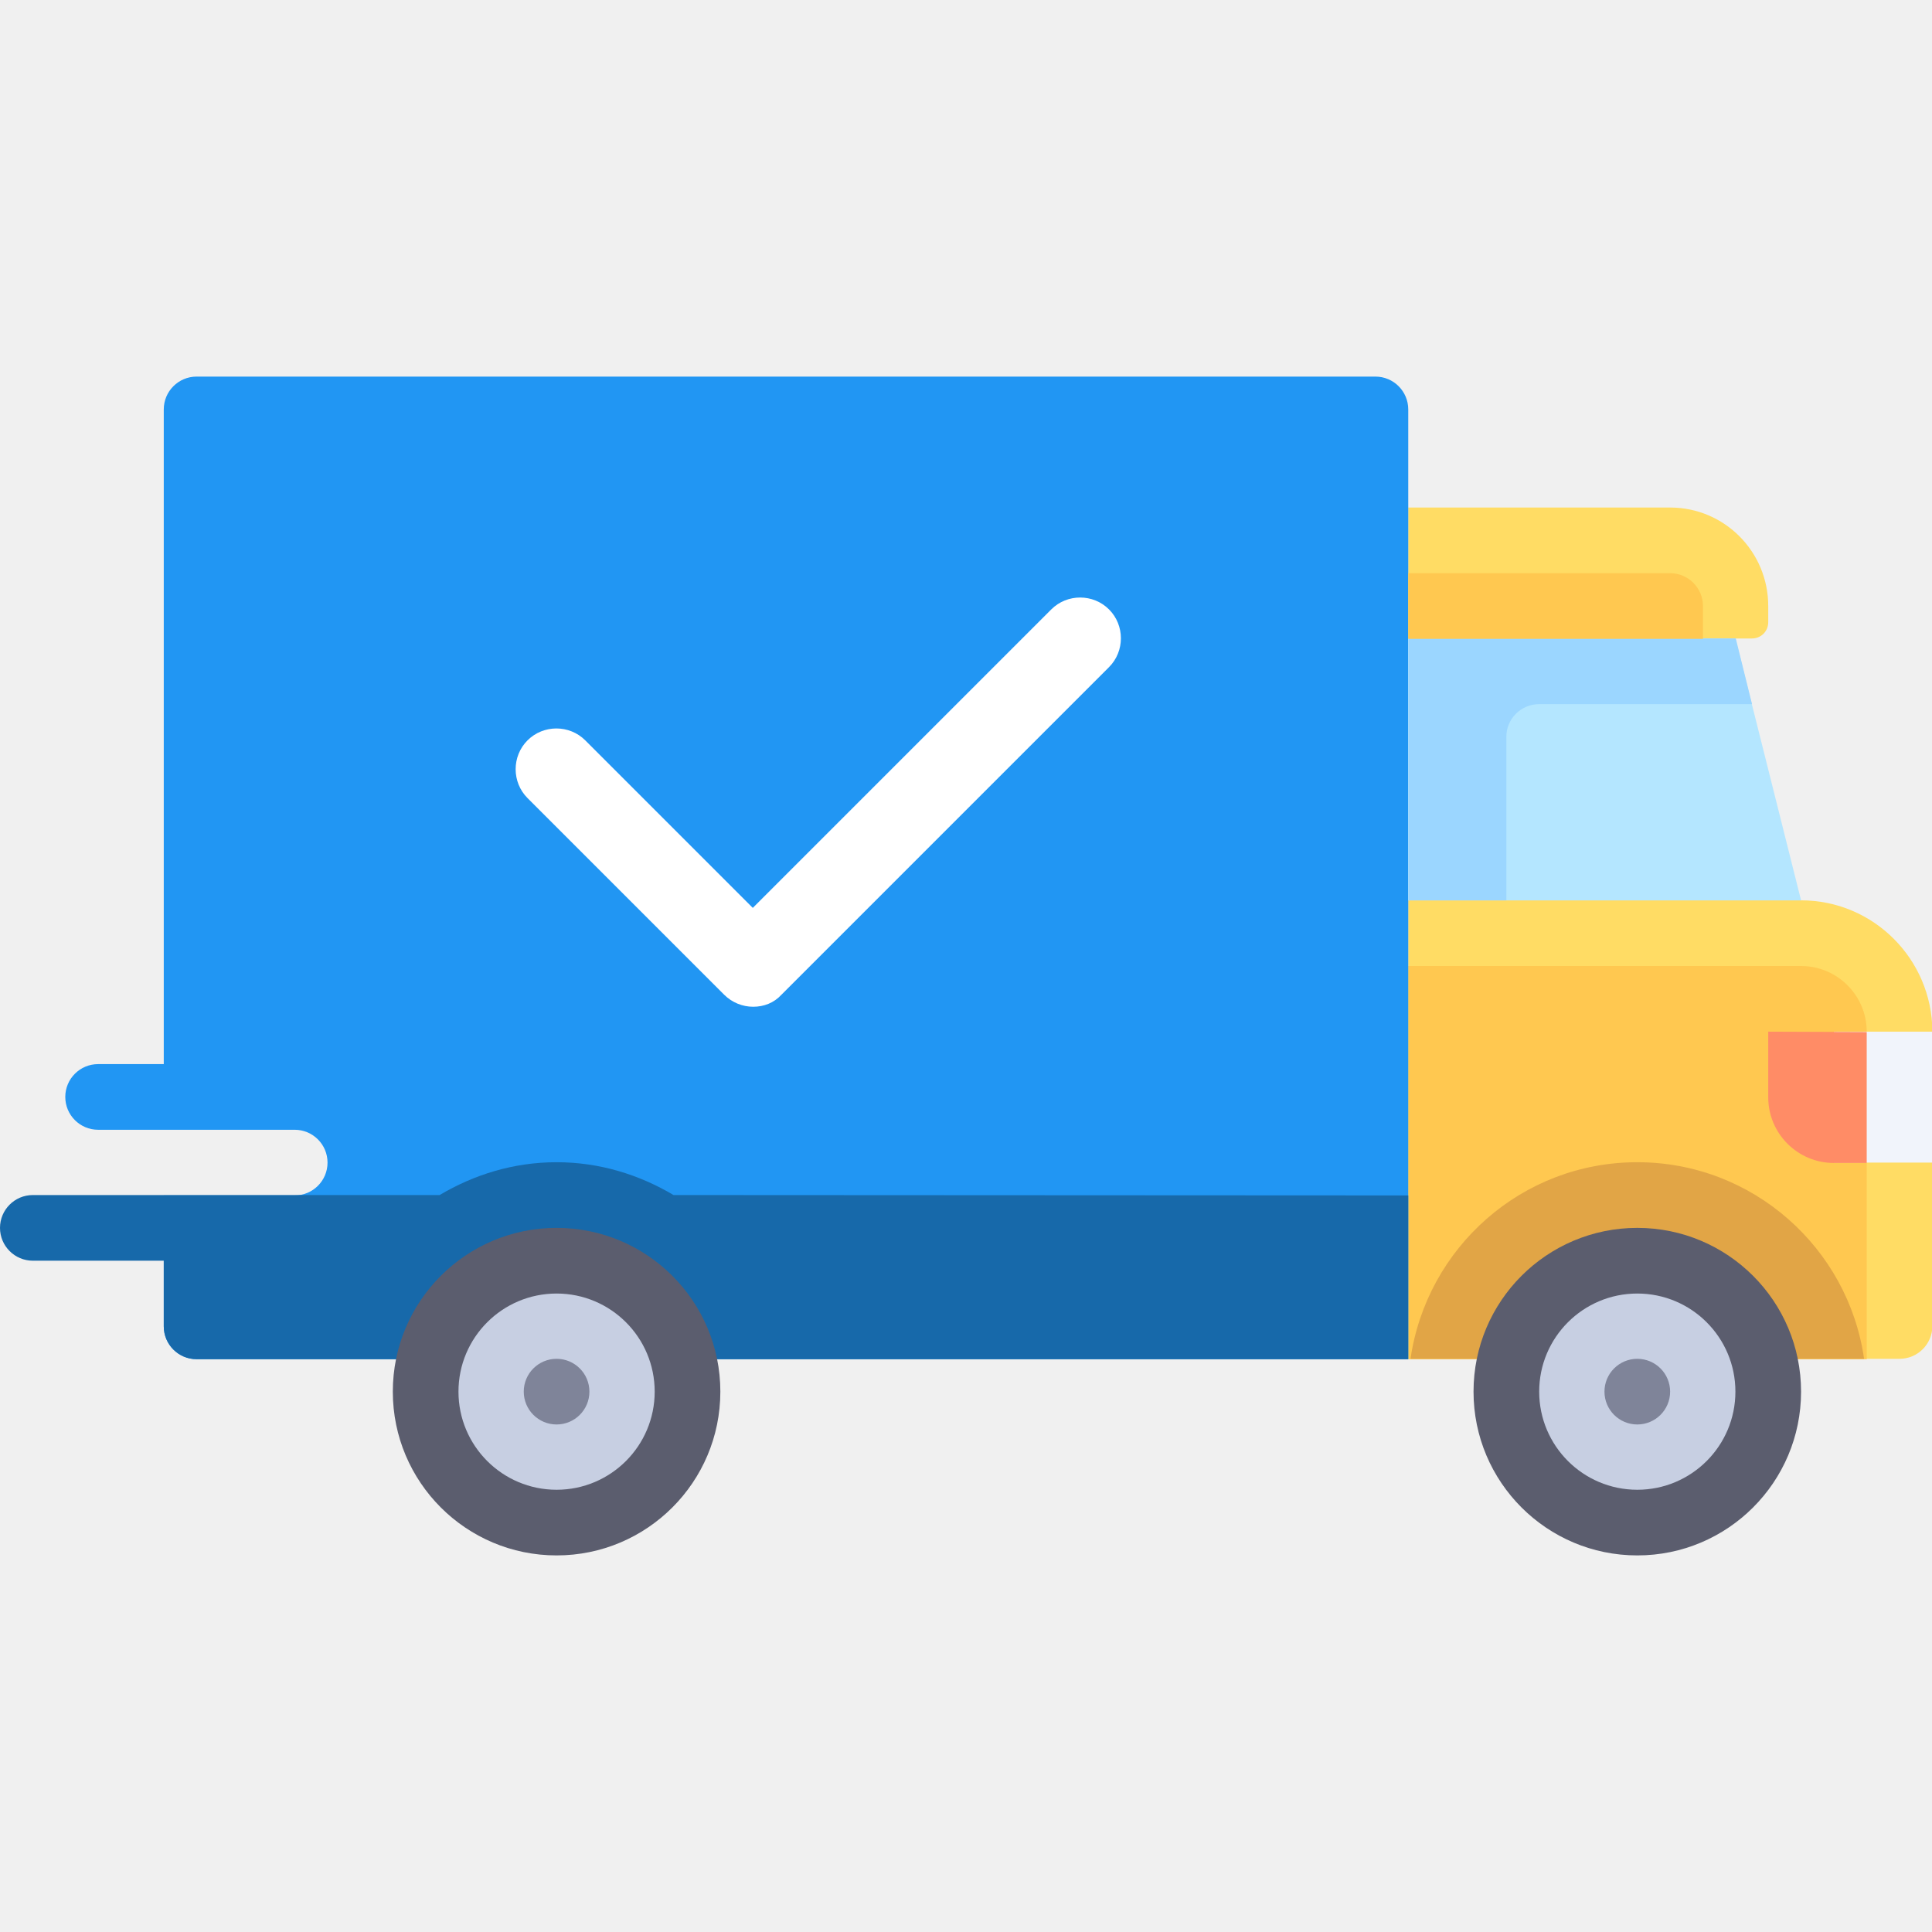
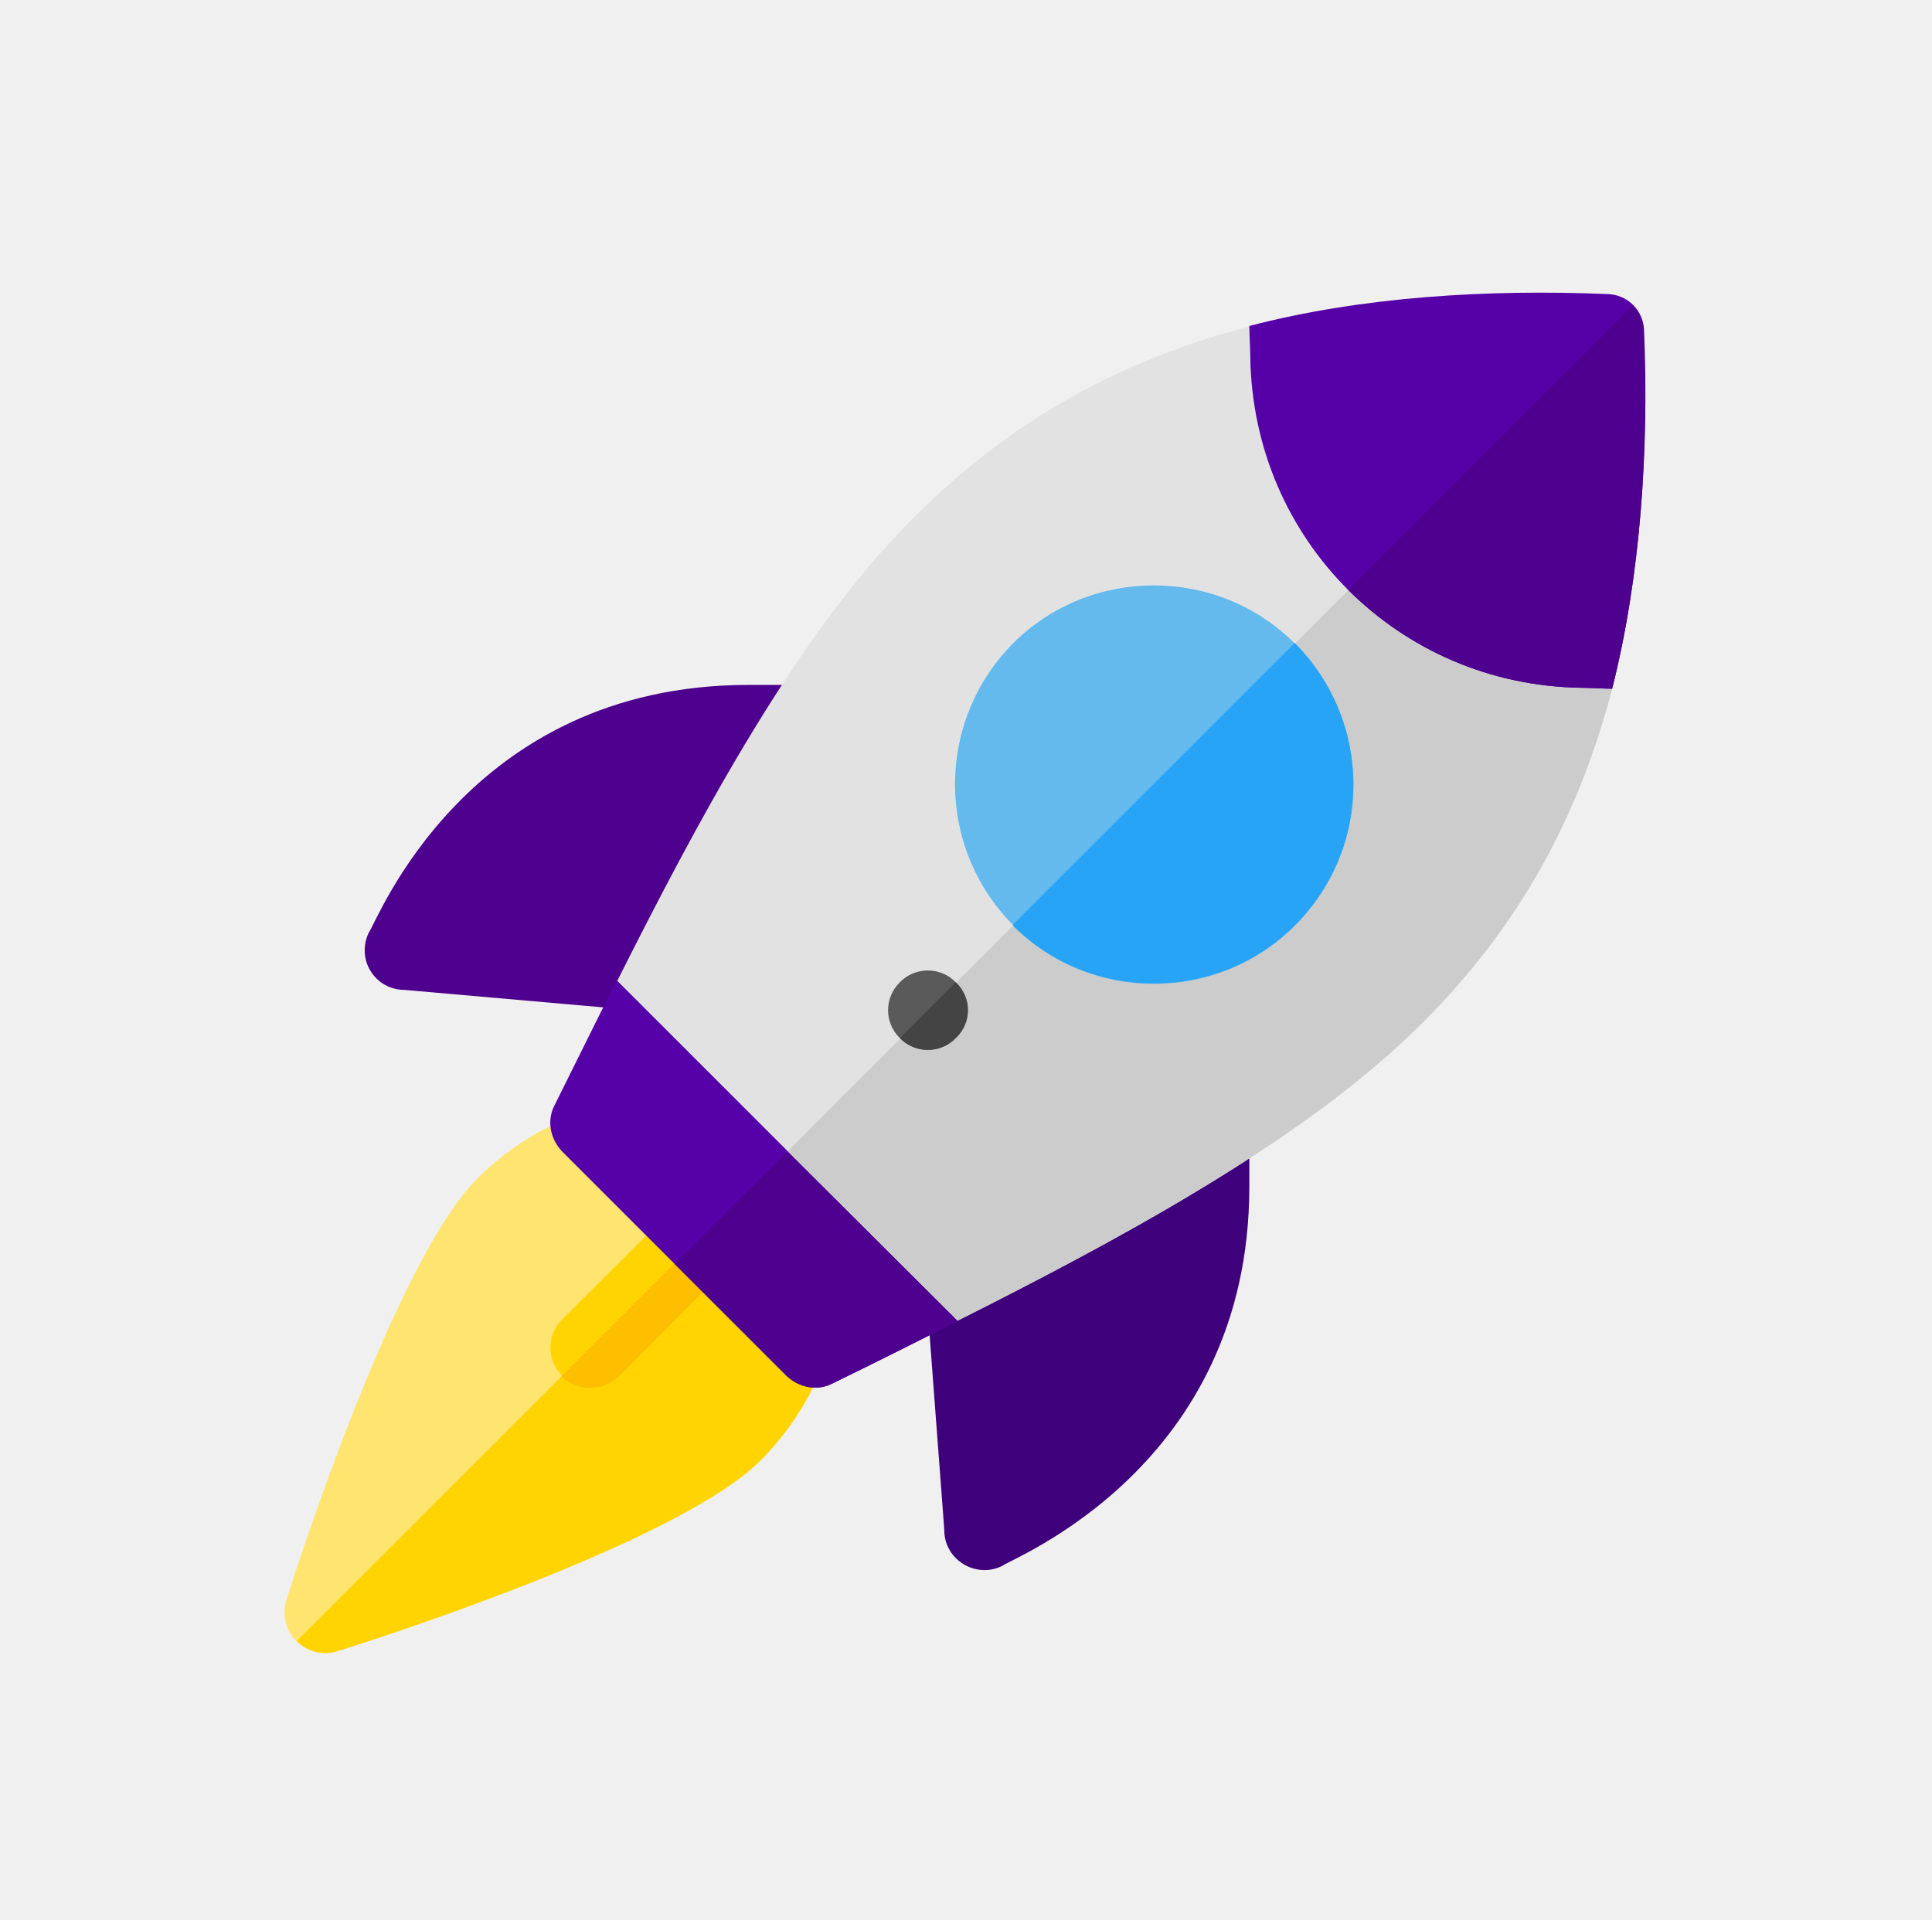
- <svg xmlns="http://www.w3.org/2000/svg" version="1.1" id="Layer_1" x="0px" y="0px" viewBox="0 0 512 512" style="enable-background:new 0 0 512 512;" xml:space="preserve">
+ <svg xmlns="http://www.w3.org/2000/svg" version="1.1" id="Слой_1" x="0px" y="0px" viewBox="0 0 404.7 402.2" style="enable-background:new 0 0 404.7 402.2;" xml:space="preserve">
  <style type="text/css">
- 	.st0{fill:#FFDC64;}
- 	.st1{fill:#FFC850;}
- 	.st2{fill:#E1A546;}
- 	.st3{fill:#2196F3;}
- 	.st4{fill:#1769AA;}
- 	.st5{fill:#5B5D6E;}
- 	.st6{fill:#B4E6FF;}
- 	.st7{fill:#C7CFE2;}
- 	.st8{fill:#7F8499;}
- 	.st9{fill:#9BD6FF;}
- 	.st10{fill:#F1F4FB;}
- 	.st11{fill:#FF8C66;}
- 	.st12{fill:#FFFFFF;}
+ 	.st0{fill:#FFE470;}
+ 	.st1{fill:#FFD400;}
+ 	.st2{fill:#FDBF00;}
+ 	.st3{fill:#4E008E;}
+ 	.st4{fill:#3F007C;}
+ 	.st5{fill:#5600A8;}
+ 	.st6{fill:#E2E2E2;}
+ 	.st7{fill:#CCCCCC;}
+ 	.st8{fill:#64B9ED;}
+ 	.st9{fill:#5A5A5A;}
+ 	.st10{fill:#28A4F7;}
+ 	.st11{fill:#444444;}
</style>
-   <path class="st0" d="M477.3,238.6H373.2v121.5h130.2c4.8,0,8.7-3.9,8.7-8.7v-78.1C512,254.2,496.5,238.6,477.3,238.6z" />
-   <path class="st1" d="M373.2,256h104.1c9.6,0,17.4,7.8,17.4,17.4v86.8H373.2V256z" />
-   <path class="st2" d="M494,360.1c-4.2-29.4-29.5-52.1-60.1-52.1s-55.8,22.6-60.1,52.1H494z" />
-   <path class="st0" d="M442.6,134.5h-69.4v34.7h91.1c2.4,0,4.3-1.9,4.3-4.3v-4.3C468.6,146.2,457,134.5,442.6,134.5z" />
-   <path class="st3" d="M364.5,99.8H52.1c-4.8,0-8.7,3.9-8.7,8.7V282H26c-4.8,0-8.7,3.9-8.7,8.7c0,4.8,3.9,8.7,8.7,8.7h52.1  c4.8,0,8.7,3.9,8.7,8.7c0,4.8-3.9,8.7-8.7,8.7H43.4v34.7c0,4.8,3.9,8.7,8.7,8.7h321.1V108.5C373.2,103.7,369.3,99.8,364.5,99.8z" />
-   <path class="st4" d="M178.5,316.7c-9.1-5.4-19.6-8.7-31-8.7s-21.9,3.3-31,8.7H8.7c-4.8,0-8.7,3.9-8.7,8.7c0,4.8,3.9,8.7,8.7,8.7  h34.7v17.4c0,4.8,3.9,8.7,8.7,8.7h321.1v-43.4L178.5,316.7L178.5,316.7z" />
+   <path class="st0" d="M174.3,279.8c-2.5,9.7-7.7,18.9-15.2,26.4c-17.4,17.2-81.6,37.7-88.8,39.9c-2.8,0.8-6,0-8.2-2.2  c-2.2-2.2-3-5.3-2.2-8.4c2.2-7,22.8-71.1,40-88.5c7.5-7.5,16.7-12.7,26.4-15.2l23.9,23.9L174.3,279.8z" />
  <g>
-     <circle class="st5" cx="433.9" cy="368.8" r="43.4" />
-     <circle class="st5" cx="147.5" cy="368.8" r="43.4" />
+     <path class="st1" d="M150.3,255.7l24.1,24c-2.5,9.7-7.7,18.9-15.2,26.4c-17.4,17.2-81.6,37.7-88.8,39.9c-2.8,0.8-6,0-8.2-2.2   L150.3,255.7z" />
+     <path class="st1" d="M153.1,264.7l-23.6,23.7c-1.7,1.5-3.8,2.3-5.8,2.3c-2.2,0-4.3-0.8-6-2.3v-0.2c-3.2-3.3-3.2-8.5,0-11.7   l23.7-23.6c3.2-3.3,8.4-3.3,11.5,0h0.2C156.5,256.2,156.5,261.6,153.1,264.7z" />
  </g>
-   <polygon class="st6" points="477.3,238.6 459.9,169.2 373.2,169.2 373.2,238.6 " />
-   <circle class="st7" cx="147.5" cy="368.8" r="26" />
-   <circle class="st8" cx="147.5" cy="368.8" r="8.7" />
-   <circle class="st7" cx="433.9" cy="368.8" r="26" />
-   <circle class="st8" cx="433.9" cy="368.8" r="8.7" />
-   <path class="st9" d="M407.9,186.6h56.4l-4.3-17.4h-86.8v69.4h26v-43.4C399.2,190.5,403.1,186.6,407.9,186.6z" />
-   <path class="st1" d="M373.2,151.9h69.4c4.8,0,8.7,3.9,8.7,8.7v8.7h-78.1L373.2,151.9L373.2,151.9z" />
-   <rect x="486" y="273.4" class="st10" width="26" height="34.7" />
-   <path class="st11" d="M468.6,273.4v17.4c0,9.6,7.8,17.4,17.4,17.4h8.7v-34.7L468.6,273.4L468.6,273.4z" />
-   <path class="st12" d="M199.6,266.8c-2.8,0-5.6-1.1-7.7-3.2l-52.1-52.1c-4.2-4.2-4.2-11.1,0-15.3s11.1-4.2,15.3,0l44.4,44.4  l79.1-79.1c4.2-4.2,11.1-4.2,15.3,0c4.2,4.2,4.2,11.1,0,15.3l-86.8,86.8C205.1,265.8,202.4,266.8,199.6,266.8z" />
+   <path class="st2" d="M153.1,253.1c3.3,3.2,3.3,8.5,0,11.7l-23.6,23.7c-1.7,1.5-3.8,2.3-5.8,2.3c-2.2,0-4.3-0.8-6-2.3v-0.2l35.2-35.2  L153.1,253.1L153.1,253.1z" />
+   <path class="st3" d="M156.8,143.5c-59.3,0-78,50.1-79.5,51.8c-1.3,2.6-1.2,5.7,0.3,8.1c1.5,2.5,4.2,4,7.1,4c34.3,3,55.7,4.9,54,4.8  l28.4-68.7L156.8,143.5L156.8,143.5L156.8,143.5z" />
+   <path class="st4" d="M193.8,267.3c0.1,1.7,4.3,56.9,4,53.3c0,6.2,6.6,10.2,12.1,7.5c1.7-1.5,51.8-20.6,51.8-79.5v-10.3L193.8,267.3z  " />
+   <path class="st5" d="M200.6,276.8c-8.9,4.5-17.7,8.9-26.1,13c-3.2,1.7-7,1-9.7-1.5l-47.1-47.1c-2.5-2.7-3.2-6.5-1.5-9.7  c4.2-8.4,8.5-17.2,13-26.1c2.7-5.2,22,6.3,24.7,1l45.6,45.6C194.2,254.7,205.7,274.1,200.6,276.8z" />
+   <path class="st3" d="M200.6,276.8c-8.9,4.5-17.7,8.9-26.1,13c-3.2,1.7-7,1-9.7-1.5l-23.5-23.5l35.6-35.4l22.7,22.7  C194.2,254.7,205.7,274.1,200.6,276.8z" />
+   <path class="st6" d="M337.7,144.3c-7.5,28.7-21,52.1-42.1,72.3c-24.6,23.7-63.8,44.4-95,60.1L165,241.2l-35.7-35.7  c15.7-31.2,36.4-70.7,60.1-95c20.2-21,43.6-34.6,72.3-42.1l16.9,6.2c0.3,14.5,6.2,27.7,15.7,37.2c9.5,9.5,22.7,15.4,37.2,15.7  L337.7,144.3z" />
+   <path class="st7" d="M337.7,144.3c-7.5,28.7-21,52.1-42.1,72.3c-24.6,23.7-63.8,44.4-95,60.1L165,241.2l129.3-129.4  c9.5,9.5,22.7,15.4,37.2,15.7L337.7,144.3z" />
+   <path class="st8" d="M271.2,134.8c-16.2-16.2-42.8-16.2-59,0c-16.2,16.4-16.2,42.6,0,59v0.2c16.2,16.2,42.8,16.2,59,0  C287.6,177.6,287.6,151.2,271.2,134.8z" />
+   <path class="st5" d="M337.7,144.3c-1.3,0-5.2-0.2-6.5-0.2c-19.2-0.3-36.2-8-48.8-20.5c-12.5-12.5-20.2-29.6-20.5-48.8  c0-1.3-0.2-5.2-0.2-6.5c23.7-6.2,50.3-7.7,74.7-6.7c2.2,0,4.2,0.8,5.7,2.3c1.5,1.5,2.3,3.5,2.3,5.7  C345.4,94,343.7,120.6,337.7,144.3z" />
+   <path class="st9" d="M200.2,217.5c-3.2,3.3-8.5,3.3-11.7,0c-3.3-3.2-3.3-8.5,0-11.7c3.2-3.3,8.5-3.3,11.7,0  C203.6,209,203.6,214.3,200.2,217.5z" />
+   <path class="st3" d="M337.7,144.3c-1.3,0-5.2-0.2-6.5-0.2c-19.2-0.3-36.2-8-48.8-20.5L342,64c1.5,1.5,2.3,3.5,2.3,5.7  C345.4,94,343.7,120.6,337.7,144.3z" />
+   <path class="st10" d="M271.2,193.9c-16.2,16.2-42.8,16.2-59,0v-0.2l59-59C287.6,151.2,287.6,177.6,271.2,193.9z" />
+   <path class="st11" d="M200.2,217.5c-3.2,3.3-8.5,3.3-11.7,0l11.7-11.7C203.6,209,203.6,214.3,200.2,217.5z" />
</svg>
